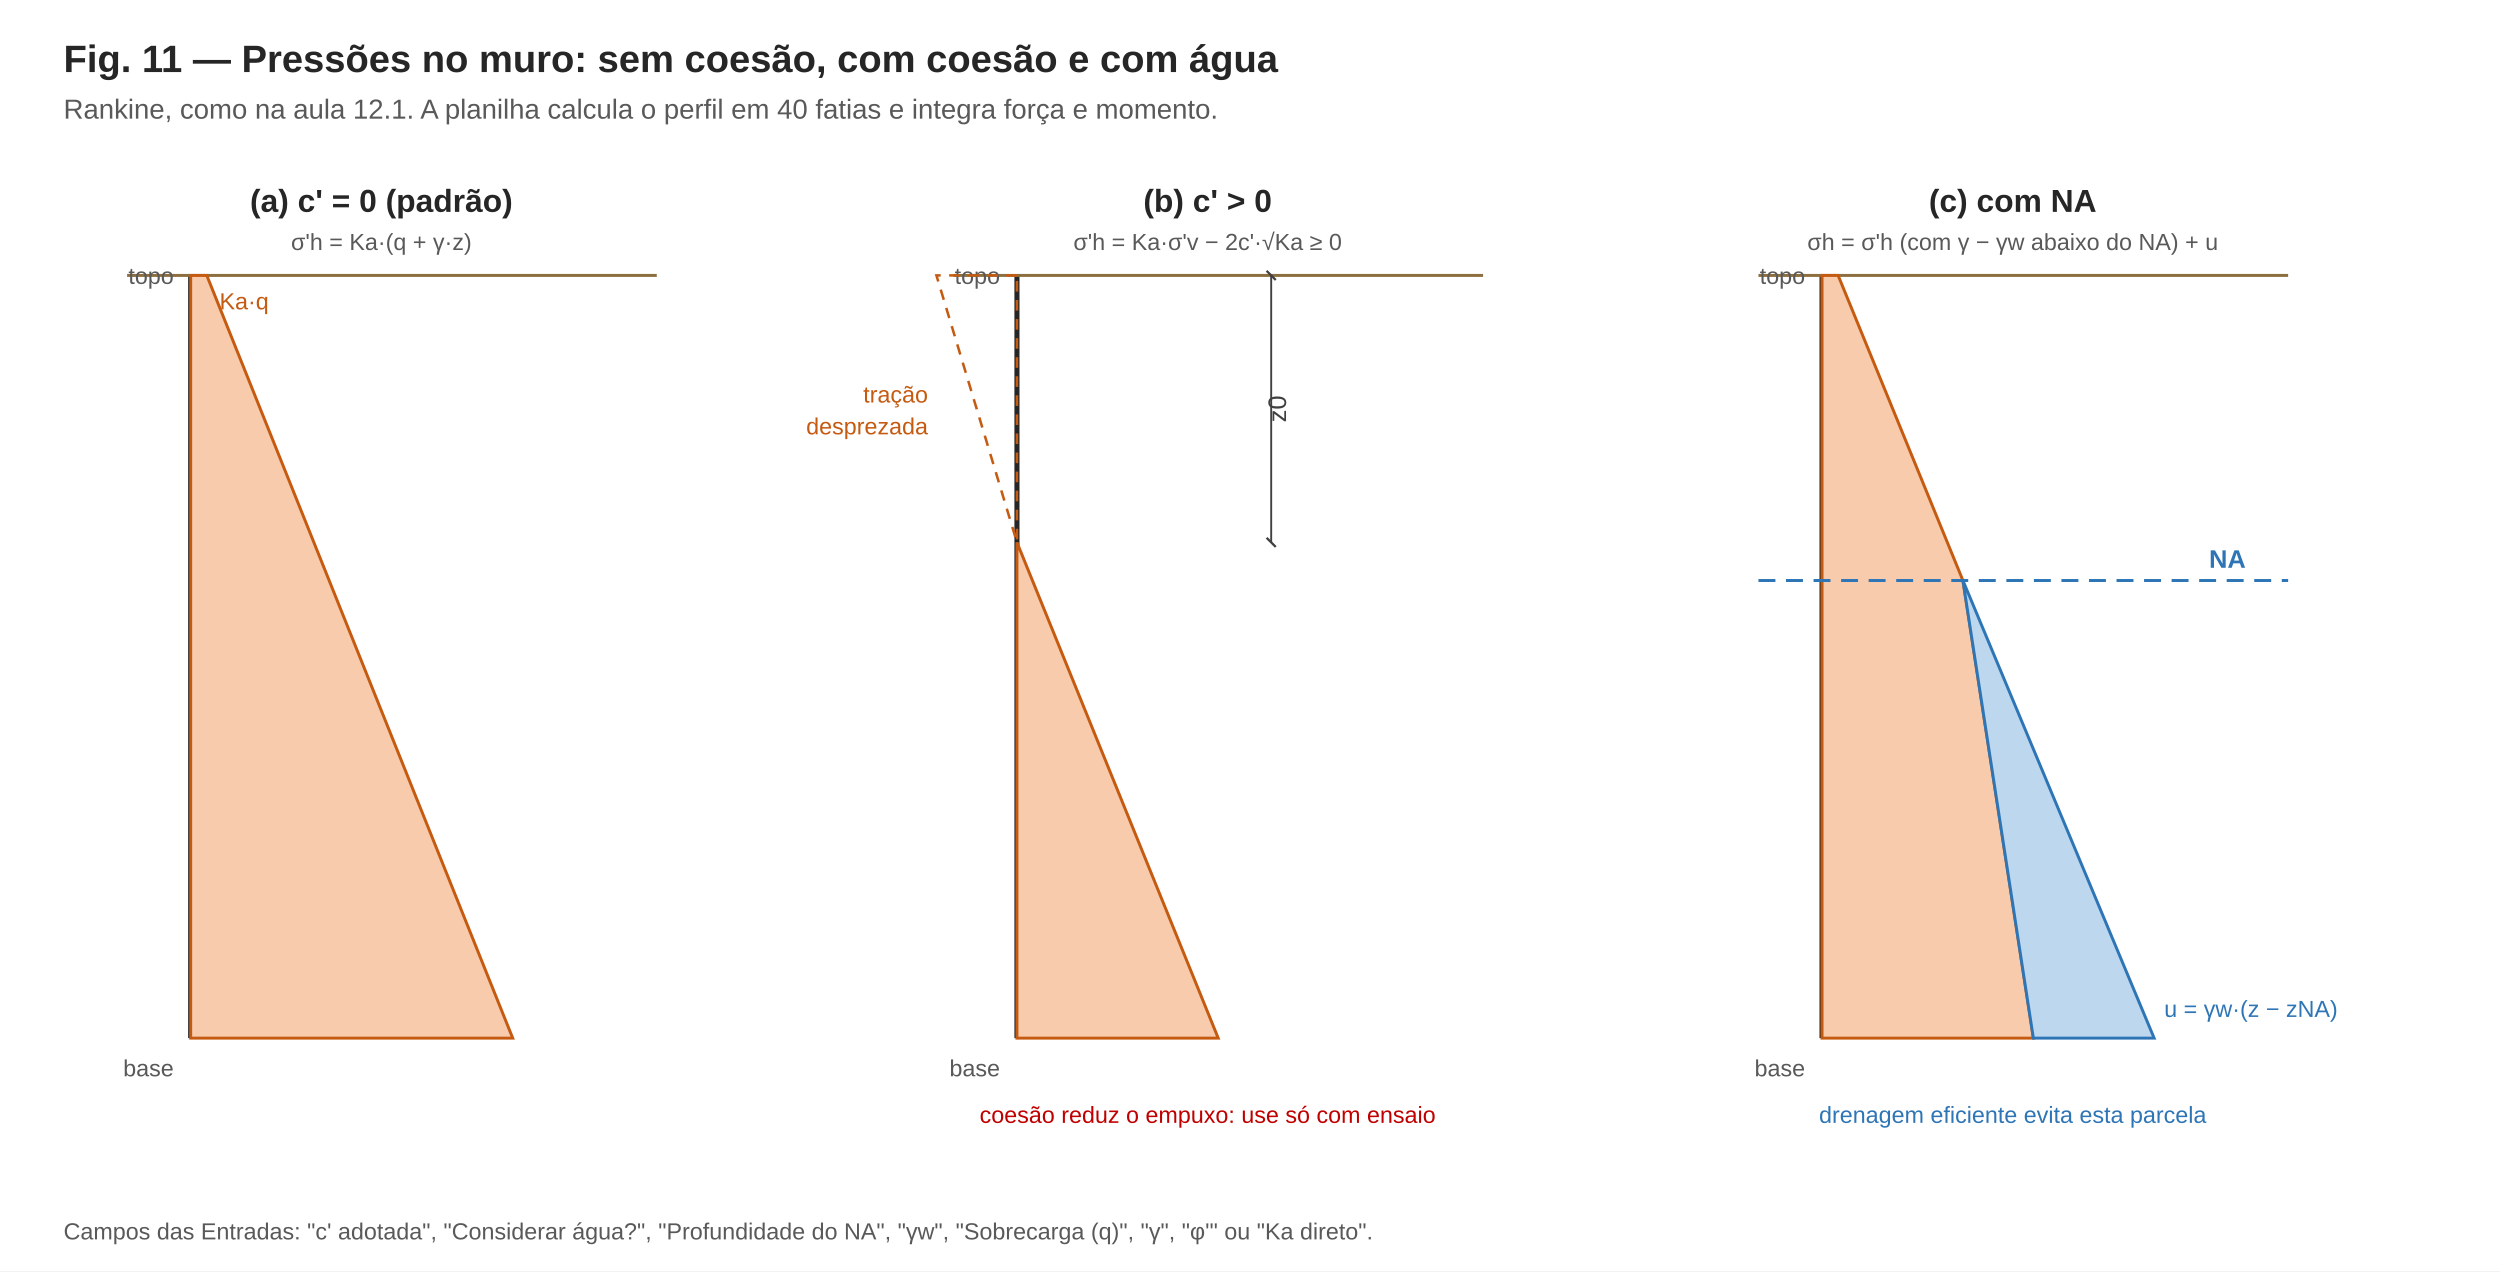
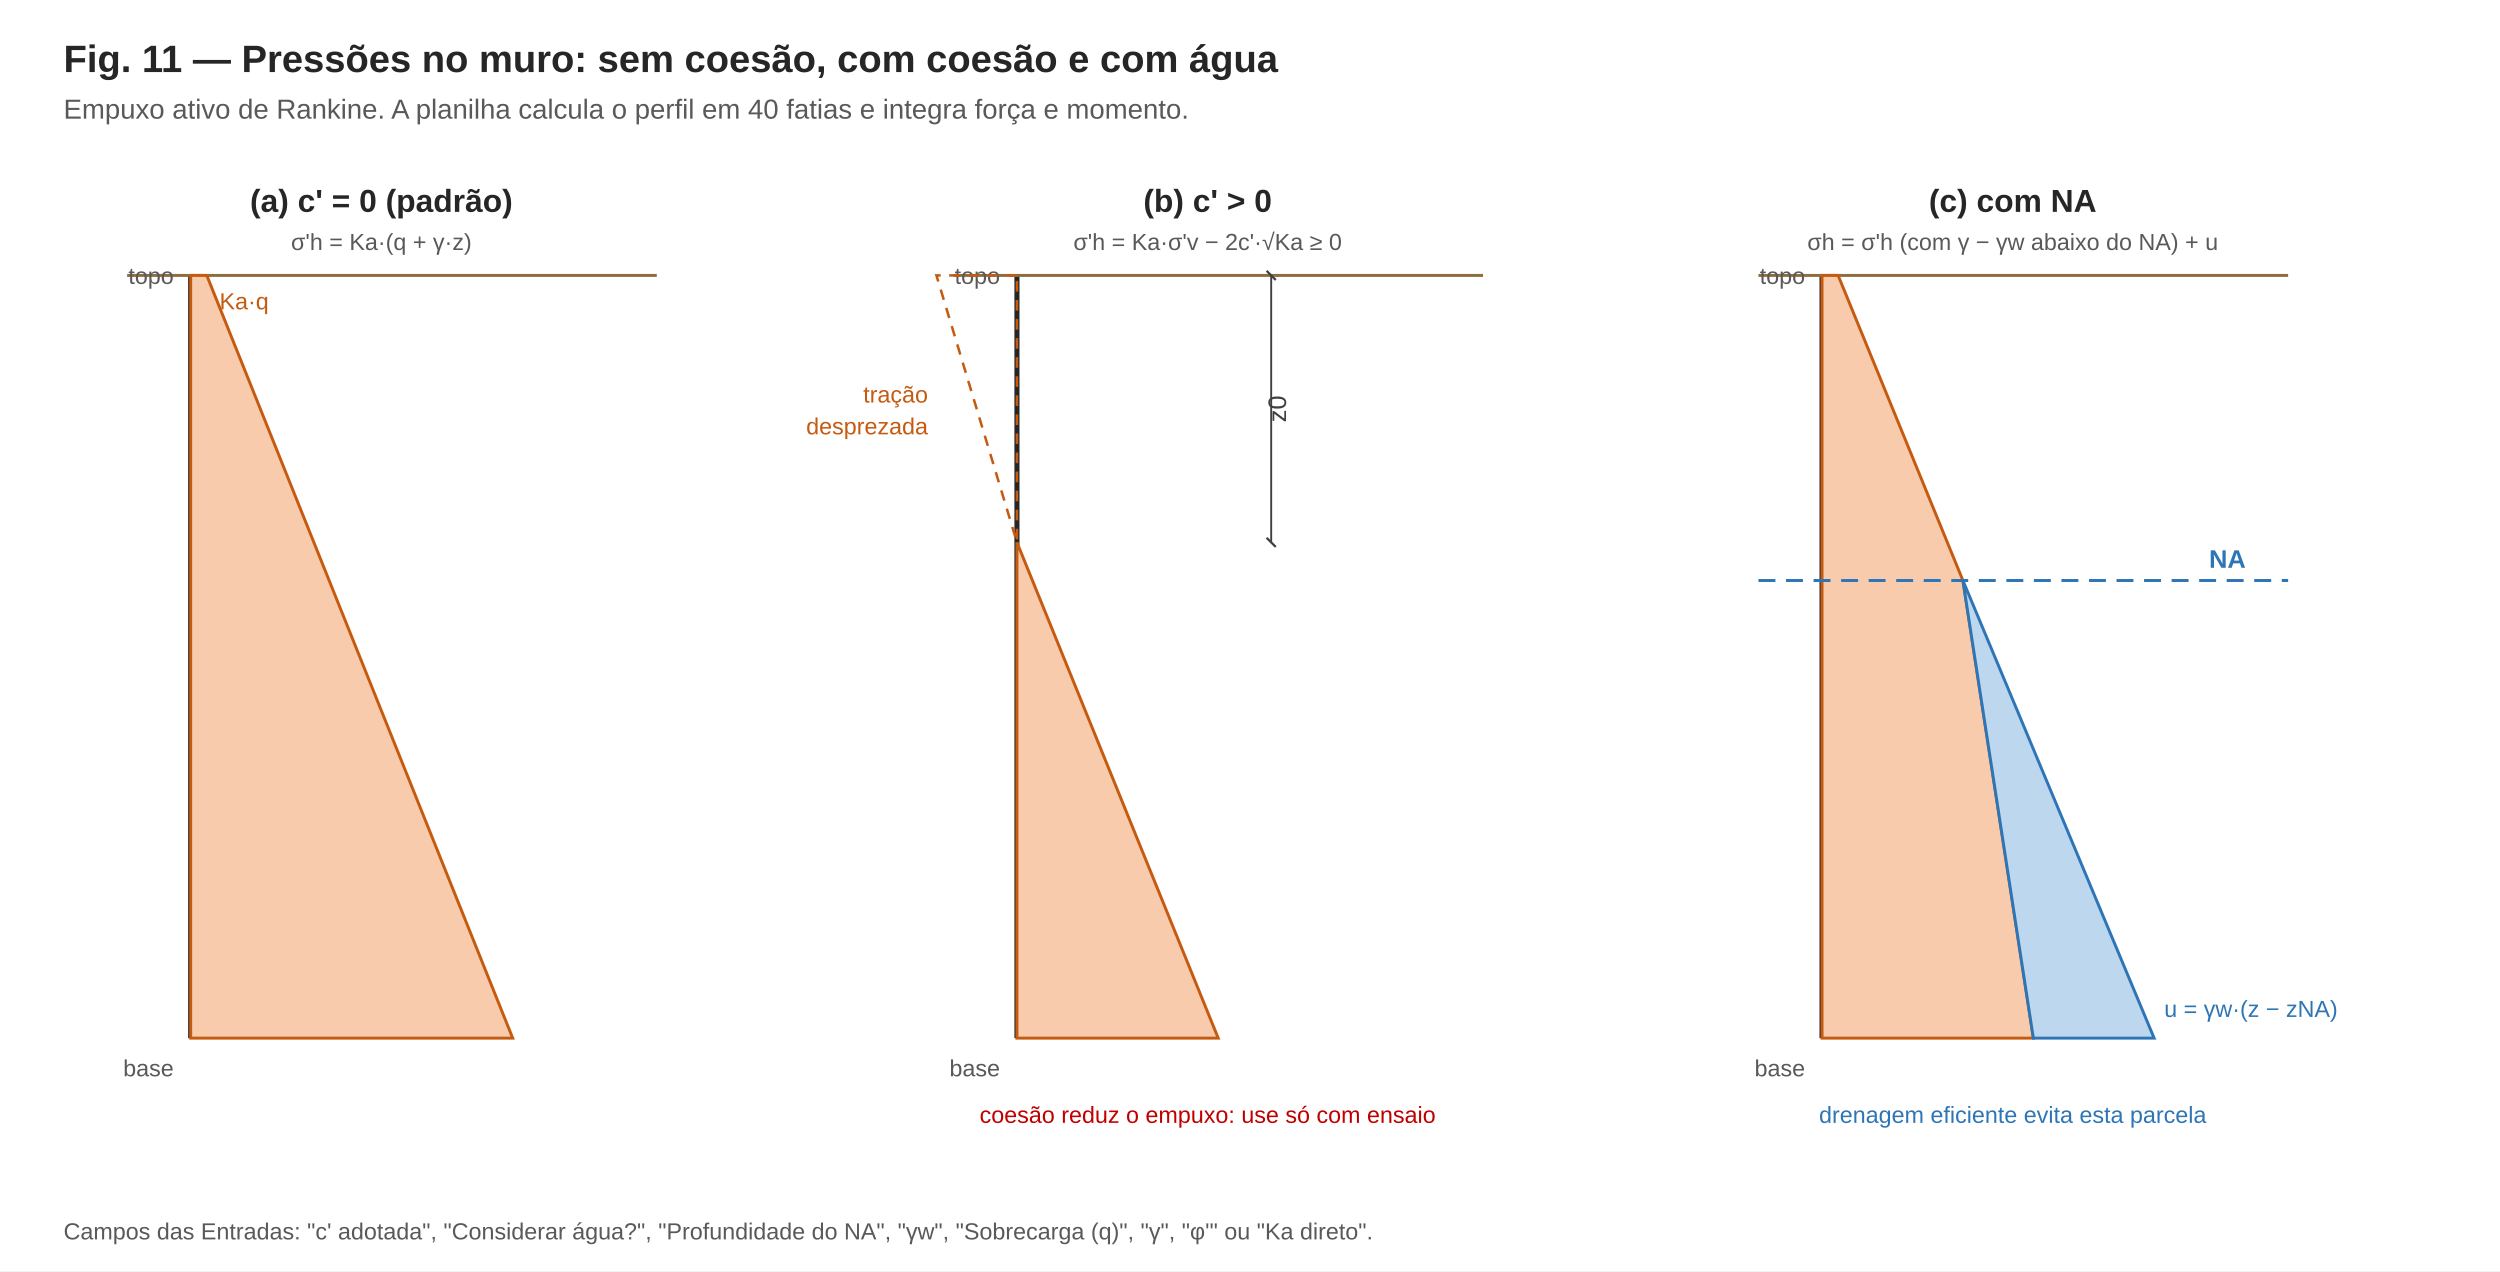
<svg xmlns="http://www.w3.org/2000/svg" width="1180" height="600" viewBox="0 0 1180 600">
  <defs>
    <marker id="arr" viewBox="0 0 10 10" refX="10" refY="5" markerWidth="7" markerHeight="7" orient="auto-start-reverse">
      <path d="M0,0 L10,5 L0,10 z" fill="#404040" />
    </marker>
    <marker id="arrL" viewBox="0 0 10 10" refX="10" refY="5" markerWidth="7" markerHeight="7" orient="auto-start-reverse">
      <path d="M0,0 L10,5 L0,10 z" fill="#c55a11" />
    </marker>
    <marker id="tick" viewBox="0 0 10 10" refX="5" refY="5" markerWidth="8" markerHeight="8" orient="auto">
      <path d="M2,8 L8,2" stroke="#404040" stroke-width="1.5" />
    </marker>
    <pattern id="soilh" patternUnits="userSpaceOnUse" width="10" height="10" patternTransform="rotate(45)">
      <rect width="10" height="10" fill="#e8d8b9" />
      <line x1="0" y1="0" x2="0" y2="10" stroke="#8d6e3f" stroke-width="1" opacity="0.45" />
    </pattern>
    <pattern id="conc" patternUnits="userSpaceOnUse" width="14" height="14">
      <rect width="14" height="14" fill="#ececec" />
      <circle cx="3" cy="4" r="1" fill="#9a9a9a" />
      <circle cx="10" cy="9" r="0.8" fill="#9a9a9a" />
      <circle cx="6" cy="12" r="0.6" fill="#9a9a9a" />
    </pattern>
  </defs>
  <rect width="1180" height="600" fill="#ffffff" />
  <text x="30.00" y="34.00" font-size="18" text-anchor="start" fill="#262626" font-weight="bold" style="font-family:Arial,'DejaVu Sans',sans-serif;">Fig. 11 — Pressões no muro: sem coesão, com coesão e com água</text>
-   <text x="30.00" y="56.00" font-size="13" text-anchor="start" fill="#595959" font-weight="normal" style="font-family:Arial,'DejaVu Sans',sans-serif;">Rankine, como na aula 12.1. A planilha calcula o perfil em 40 fatias e integra força e momento.</text>
+   <text x="30.00" y="56.00" font-size="13" text-anchor="start" fill="#595959" font-weight="normal" style="font-family:Arial,'DejaVu Sans',sans-serif;">Empuxo ativo de Rankine. A planilha calcula o perfil em 40 fatias e integra força e momento.</text>
  <text x="180.00" y="100.00" font-size="15" text-anchor="middle" fill="#262626" font-weight="bold" style="font-family:Arial,'DejaVu Sans',sans-serif;">(a) c' = 0 (padrão)</text>
  <text x="180.00" y="118.00" font-size="11" text-anchor="middle" fill="#595959" font-weight="normal" style="font-family:Arial,'DejaVu Sans',sans-serif;">σ'h = Ka·(q + γ·z)</text>
  <line x1="90.00" y1="130.00" x2="90.00" y2="490.00" stroke="#262626" stroke-width="2.4" />
  <line x1="60.00" y1="130.00" x2="310.00" y2="130.00" stroke="#8d6e3f" stroke-width="1.4" />
  <text x="82.00" y="508.00" font-size="11" text-anchor="end" fill="#595959" font-weight="normal" style="font-family:Arial,'DejaVu Sans',sans-serif;">base</text>
  <text x="82.00" y="134.00" font-size="11" text-anchor="end" fill="#595959" font-weight="normal" style="font-family:Arial,'DejaVu Sans',sans-serif;">topo</text>
  <polygon points="90.00,130.00 97.60,130.00 242.00,490.00 90.00,490.00" fill="#f8cbad" stroke="#c55a11" stroke-width="1.4" />
  <text x="103.60" y="146.00" font-size="11" text-anchor="start" fill="#c55a11" font-weight="normal" style="font-family:Arial,'DejaVu Sans',sans-serif;">Ka·q</text>
  <text x="570.00" y="100.00" font-size="15" text-anchor="middle" fill="#262626" font-weight="bold" style="font-family:Arial,'DejaVu Sans',sans-serif;">(b) c' &gt; 0</text>
  <text x="570.00" y="118.00" font-size="11" text-anchor="middle" fill="#595959" font-weight="normal" style="font-family:Arial,'DejaVu Sans',sans-serif;">σ'h = Ka·σ'v − 2c'·√Ka ≥ 0</text>
  <line x1="480.00" y1="130.00" x2="480.00" y2="490.00" stroke="#262626" stroke-width="2.4" />
  <line x1="450.00" y1="130.00" x2="700.00" y2="130.00" stroke="#8d6e3f" stroke-width="1.4" />
  <text x="472.00" y="508.00" font-size="11" text-anchor="end" fill="#595959" font-weight="normal" style="font-family:Arial,'DejaVu Sans',sans-serif;">base</text>
  <text x="472.00" y="134.00" font-size="11" text-anchor="end" fill="#595959" font-weight="normal" style="font-family:Arial,'DejaVu Sans',sans-serif;">topo</text>
  <polygon points="480.00,130.00 442.00,130.00 480.00,256.00" fill="none" stroke="#c55a11" stroke-width="1.2" stroke-dasharray="5,4" />
  <polygon points="480.00,256.00 575.00,490.00 480.00,490.00" fill="#f8cbad" stroke="#c55a11" stroke-width="1.4" />
  <text x="438.00" y="190.00" font-size="11" text-anchor="end" fill="#c55a11" font-weight="normal" style="font-family:Arial,'DejaVu Sans',sans-serif;">tração</text>
  <text x="438.00" y="205.00" font-size="11" text-anchor="end" fill="#c55a11" font-weight="normal" style="font-family:Arial,'DejaVu Sans',sans-serif;">desprezada</text>
  <line x1="600.00" y1="130.00" x2="600.00" y2="256.00" stroke="#404040" stroke-width="0.9" marker-start="url(#tick)" marker-end="url(#tick)" />
  <text x="607.00" y="193.00" font-size="12" text-anchor="middle" fill="#404040" font-weight="normal" style="font-family:Arial,'DejaVu Sans',sans-serif;" transform="rotate(-90 607.00 193.00)">z0</text>
  <text x="570.00" y="530.00" font-size="11" text-anchor="middle" fill="#c00000" font-weight="normal" style="font-family:Arial,'DejaVu Sans',sans-serif;">coesão reduz o empuxo: use só com ensaio</text>
  <text x="950.00" y="100.00" font-size="15" text-anchor="middle" fill="#262626" font-weight="bold" style="font-family:Arial,'DejaVu Sans',sans-serif;">(c) com NA</text>
  <text x="950.00" y="118.00" font-size="11" text-anchor="middle" fill="#595959" font-weight="normal" style="font-family:Arial,'DejaVu Sans',sans-serif;">σh = σ'h (com γ − γw abaixo do NA) + u</text>
  <line x1="860.00" y1="130.00" x2="860.00" y2="490.00" stroke="#262626" stroke-width="2.4" />
  <line x1="830.00" y1="130.00" x2="1080.00" y2="130.00" stroke="#8d6e3f" stroke-width="1.4" />
  <text x="852.00" y="508.00" font-size="11" text-anchor="end" fill="#595959" font-weight="normal" style="font-family:Arial,'DejaVu Sans',sans-serif;">base</text>
  <text x="852.00" y="134.00" font-size="11" text-anchor="end" fill="#595959" font-weight="normal" style="font-family:Arial,'DejaVu Sans',sans-serif;">topo</text>
  <polygon points="860.00,130.00 867.60,130.00 926.50,274.00 959.75,490.00 860.00,490.00" fill="#f8cbad" stroke="#c55a11" stroke-width="1.4" />
  <polygon points="926.50,274.00 959.75,490.00 1016.75,490.00" fill="#bdd7ee" stroke="#2e75b6" stroke-width="1.4" />
  <line x1="830.00" y1="274.00" x2="1080.00" y2="274.00" stroke="#2e75b6" stroke-width="1.4" stroke-dasharray="8,5" />
  <text x="1060.00" y="268.00" font-size="12" text-anchor="end" fill="#2e75b6" font-weight="bold" style="font-family:Arial,'DejaVu Sans',sans-serif;">NA</text>
  <text x="1021.50" y="480.00" font-size="11" text-anchor="start" fill="#2e75b6" font-weight="normal" style="font-family:Arial,'DejaVu Sans',sans-serif;">u = γw·(z − zNA)</text>
  <text x="950.00" y="530.00" font-size="11" text-anchor="middle" fill="#2e75b6" font-weight="normal" style="font-family:Arial,'DejaVu Sans',sans-serif;">drenagem eficiente evita esta parcela</text>
  <text x="30.00" y="585.00" font-size="11" text-anchor="start" fill="#595959" font-weight="normal" style="font-family:Arial,'DejaVu Sans',sans-serif;">Campos das Entradas: "c' adotada", "Considerar água?", "Profundidade do NA", "γw", "Sobrecarga (q)", "γ", "φ'" ou "Ka direto".</text>
</svg>
